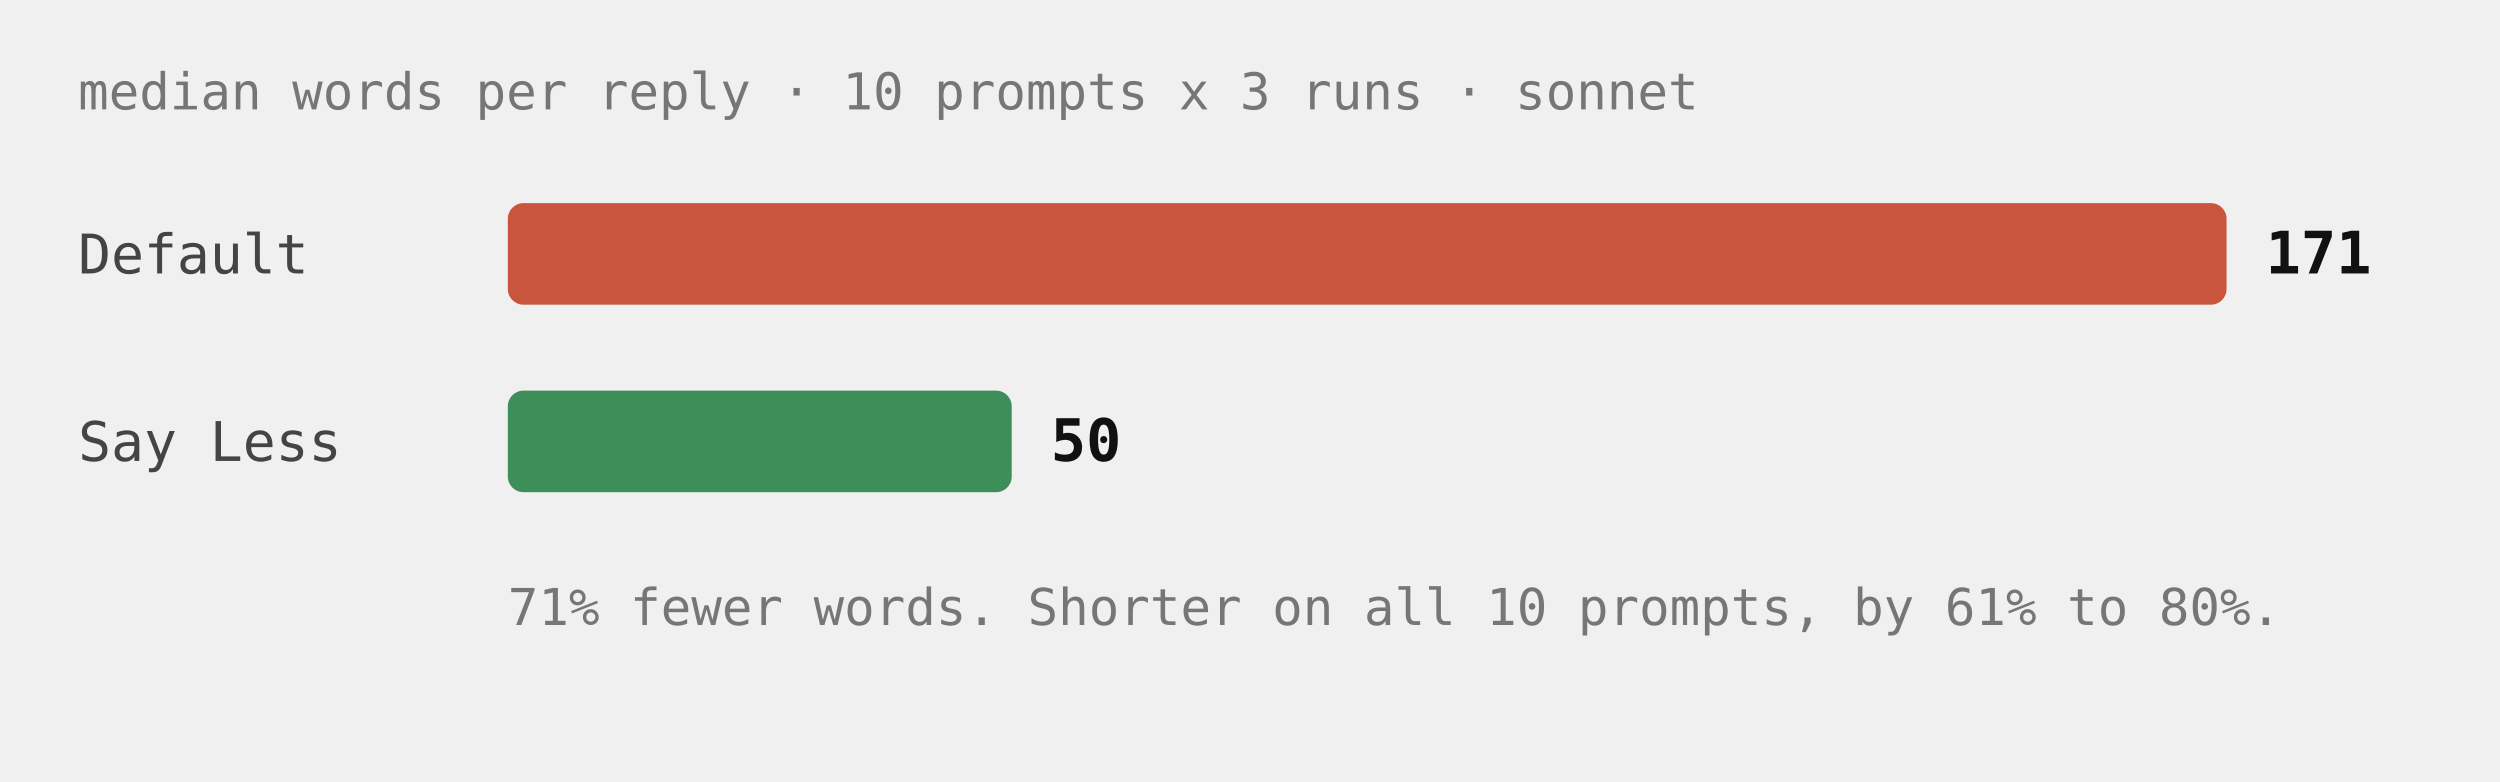
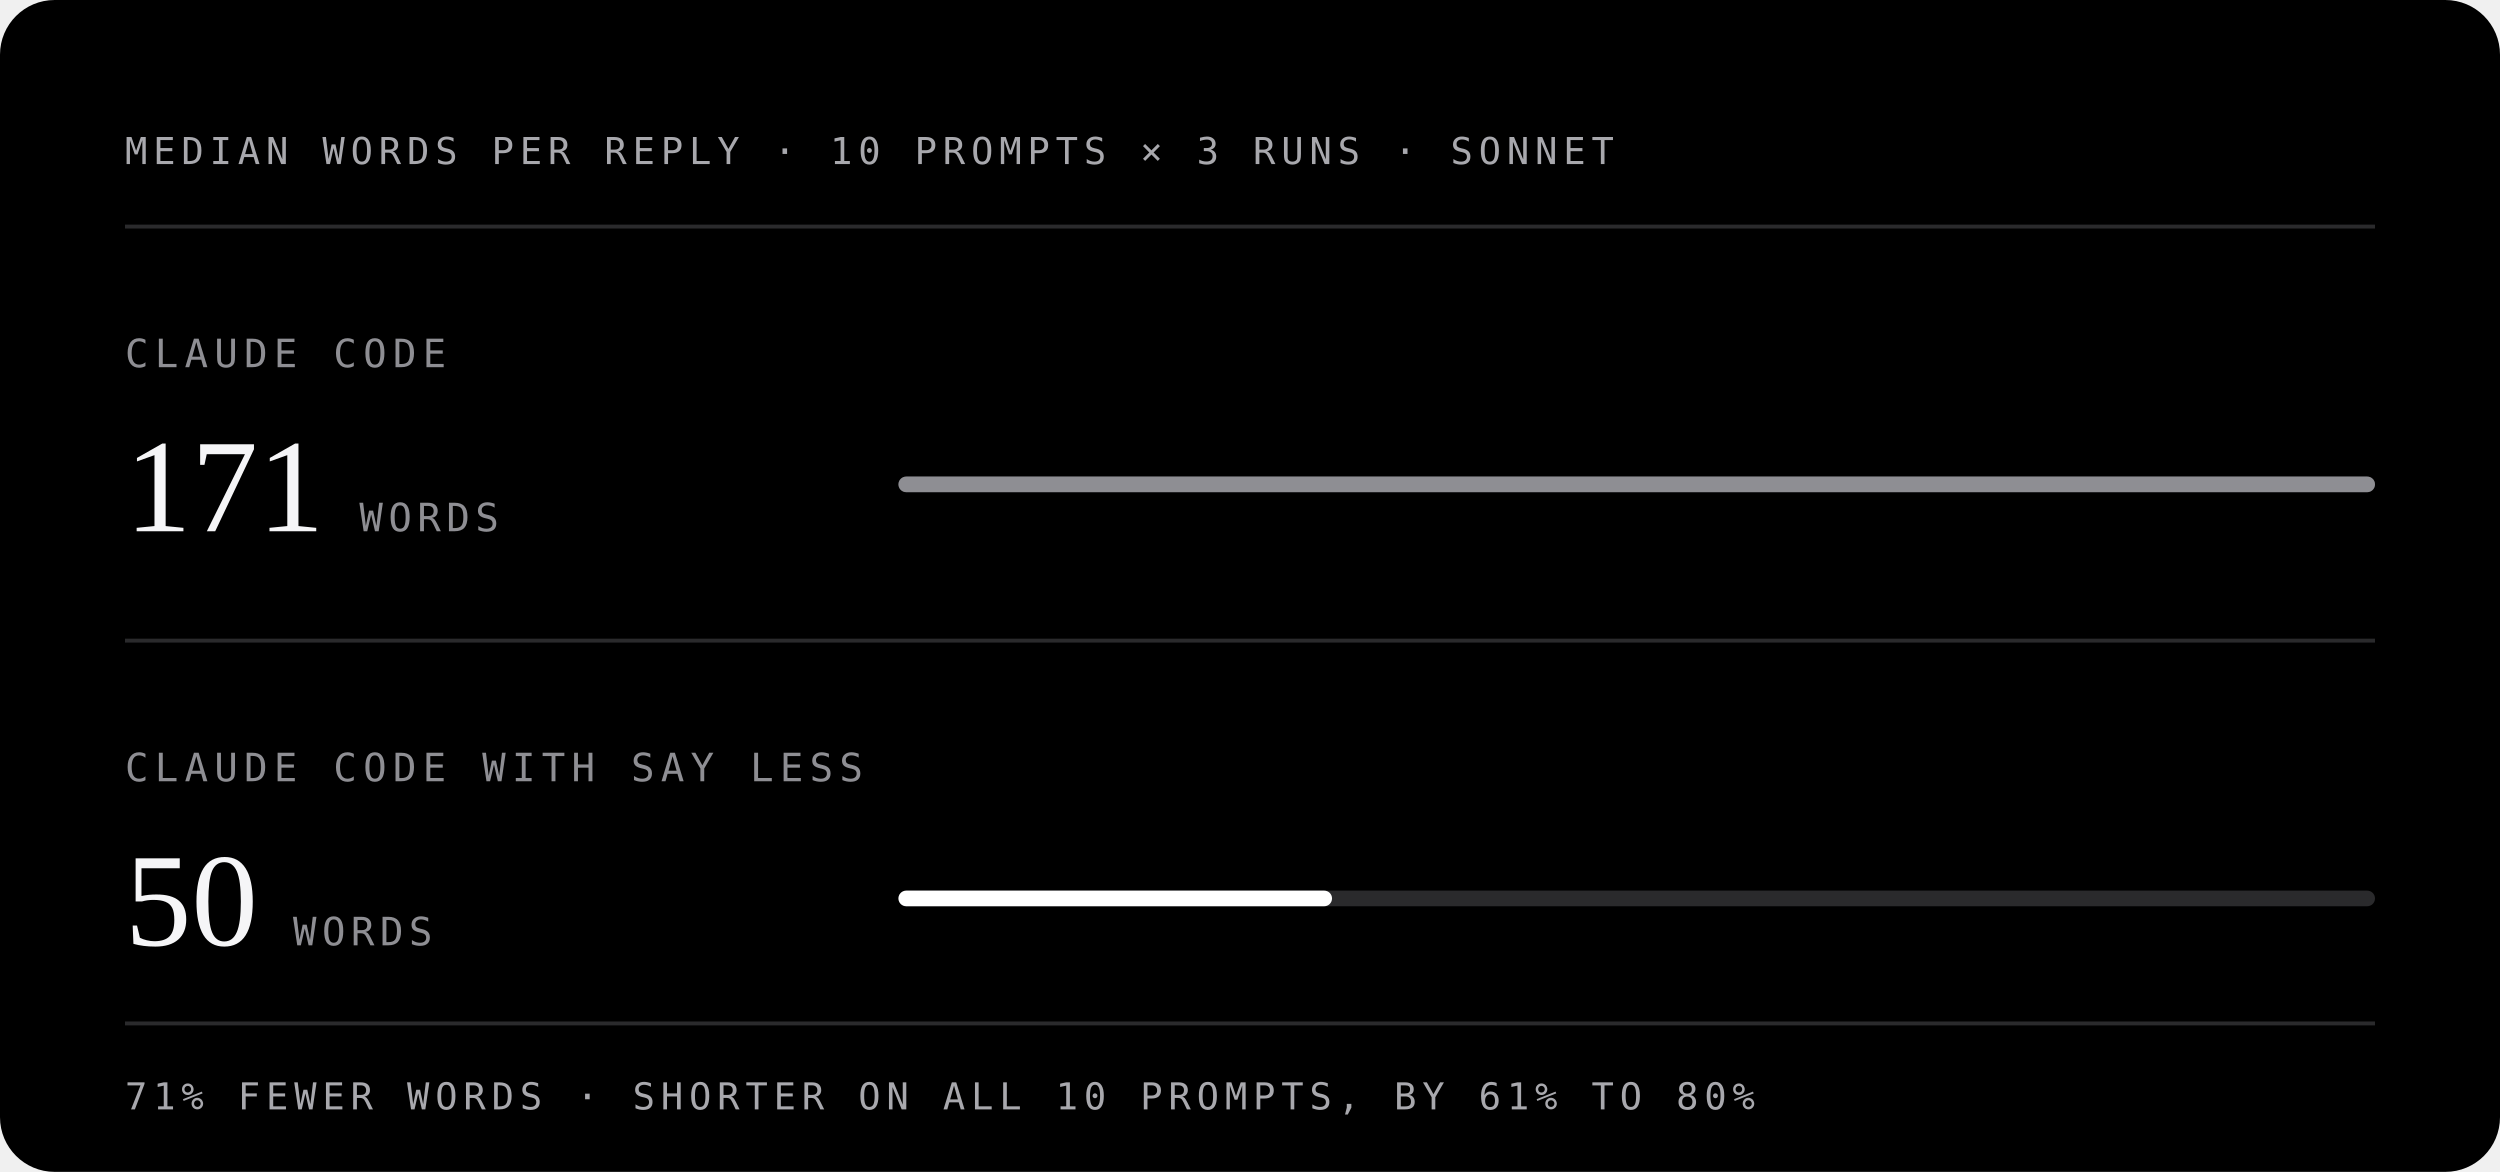
- <svg xmlns="http://www.w3.org/2000/svg" viewBox="0 0 640 200" font-family="ui-monospace, SFMono-Regular, Menlo, monospace">
+ <svg xmlns="http://www.w3.org/2000/svg" viewBox="0 0 640 300" width="640" height="300" role="img" aria-label="Median words per reply: Claude Code 171, Claude Code with Say Less 50. 71% fewer words.">
  <style>
-     .label { font-size: 14px; fill: #444; }
-     .num { font-size: 15px; font-weight: 700; fill: #111; }
-     .title { font-size: 13px; fill: #767676; }
-     @media (prefers-color-scheme: dark) {
-       .label { fill: #ccc; } .num { fill: #fff; } .title { fill: #aaa; }
-     }
+     .card  { fill: #000; }
+     .rule  { stroke: #2a2a2c; stroke-width: 1; }
+     .cap   { font-family: ui-monospace, SFMono-Regular, Menlo, Monaco, monospace;
+              font-size: 9.5px; letter-spacing: 1.5px; fill: #a8a8ad; }
+     .label { font-family: ui-monospace, SFMono-Regular, Menlo, Monaco, monospace;
+              font-size: 10px; letter-spacing: 1.6px; fill: #8e8e93; }
+     .num   { font-family: 'Instrument Serif', 'Times New Roman', Times, serif;
+              font-size: 34px; fill: #f5f5f7; font-feature-settings: "tnum"; }
+     .unit  { font-family: ui-monospace, SFMono-Regular, Menlo, Monaco, monospace;
+              font-size: 10px; letter-spacing: 1.4px; fill: #8e8e93; }
+     .track { fill: #2a2a2c; }
+     .fill-default { fill: #8e8e93; }
+     .fill-sayless { fill: #ffffff; }
  </style>
-   <text x="20" y="28" class="title">median words per reply · 10 prompts x 3 runs · sonnet</text>
-   <text x="20" y="70" class="label">Default</text>
-   <rect x="130" y="52" width="440" height="26" rx="4" fill="#c9553e" />
-   <text x="580" y="70" class="num">171</text>
-   <text x="20" y="118" class="label">Say Less</text>
-   <rect x="130" y="100" width="129" height="26" rx="4" fill="#3e8e5a" />
-   <text x="269" y="118" class="num">50</text>
-   <text x="130" y="160" class="title">71% fewer words. Shorter on all 10 prompts, by 61% to 80%.</text>
+   <rect class="card" x="0" y="0" width="640" height="300" rx="14" />
+   <text class="cap" x="32" y="42">MEDIAN WORDS PER REPLY · 10 PROMPTS × 3 RUNS · SONNET</text>
+   <line class="rule" x1="32" y1="58" x2="608" y2="58" />
+   <text class="label" x="32" y="94">CLAUDE CODE</text>
+   <text class="num" x="32" y="136">171<tspan class="unit" dx="9">WORDS</tspan>
+   </text>
+   <rect class="track" x="230" y="122" width="378" height="4" rx="2" />
+   <rect class="fill-default" x="230" y="122" width="378" height="4" rx="2" />
+   <line class="rule" x1="32" y1="164" x2="608" y2="164" />
+   <text class="label" x="32" y="200">CLAUDE CODE WITH SAY LESS</text>
+   <text class="num" x="32" y="242">50<tspan class="unit" dx="9">WORDS</tspan>
+   </text>
+   <rect class="track" x="230" y="228" width="378" height="4" rx="2" />
+   <rect class="fill-sayless" x="230" y="228" width="111" height="4" rx="2" />
+   <line class="rule" x1="32" y1="262" x2="608" y2="262" />
+   <text class="cap" x="32" y="284">71% FEWER WORDS · SHORTER ON ALL 10 PROMPTS, BY 61% TO 80%</text>
</svg>
